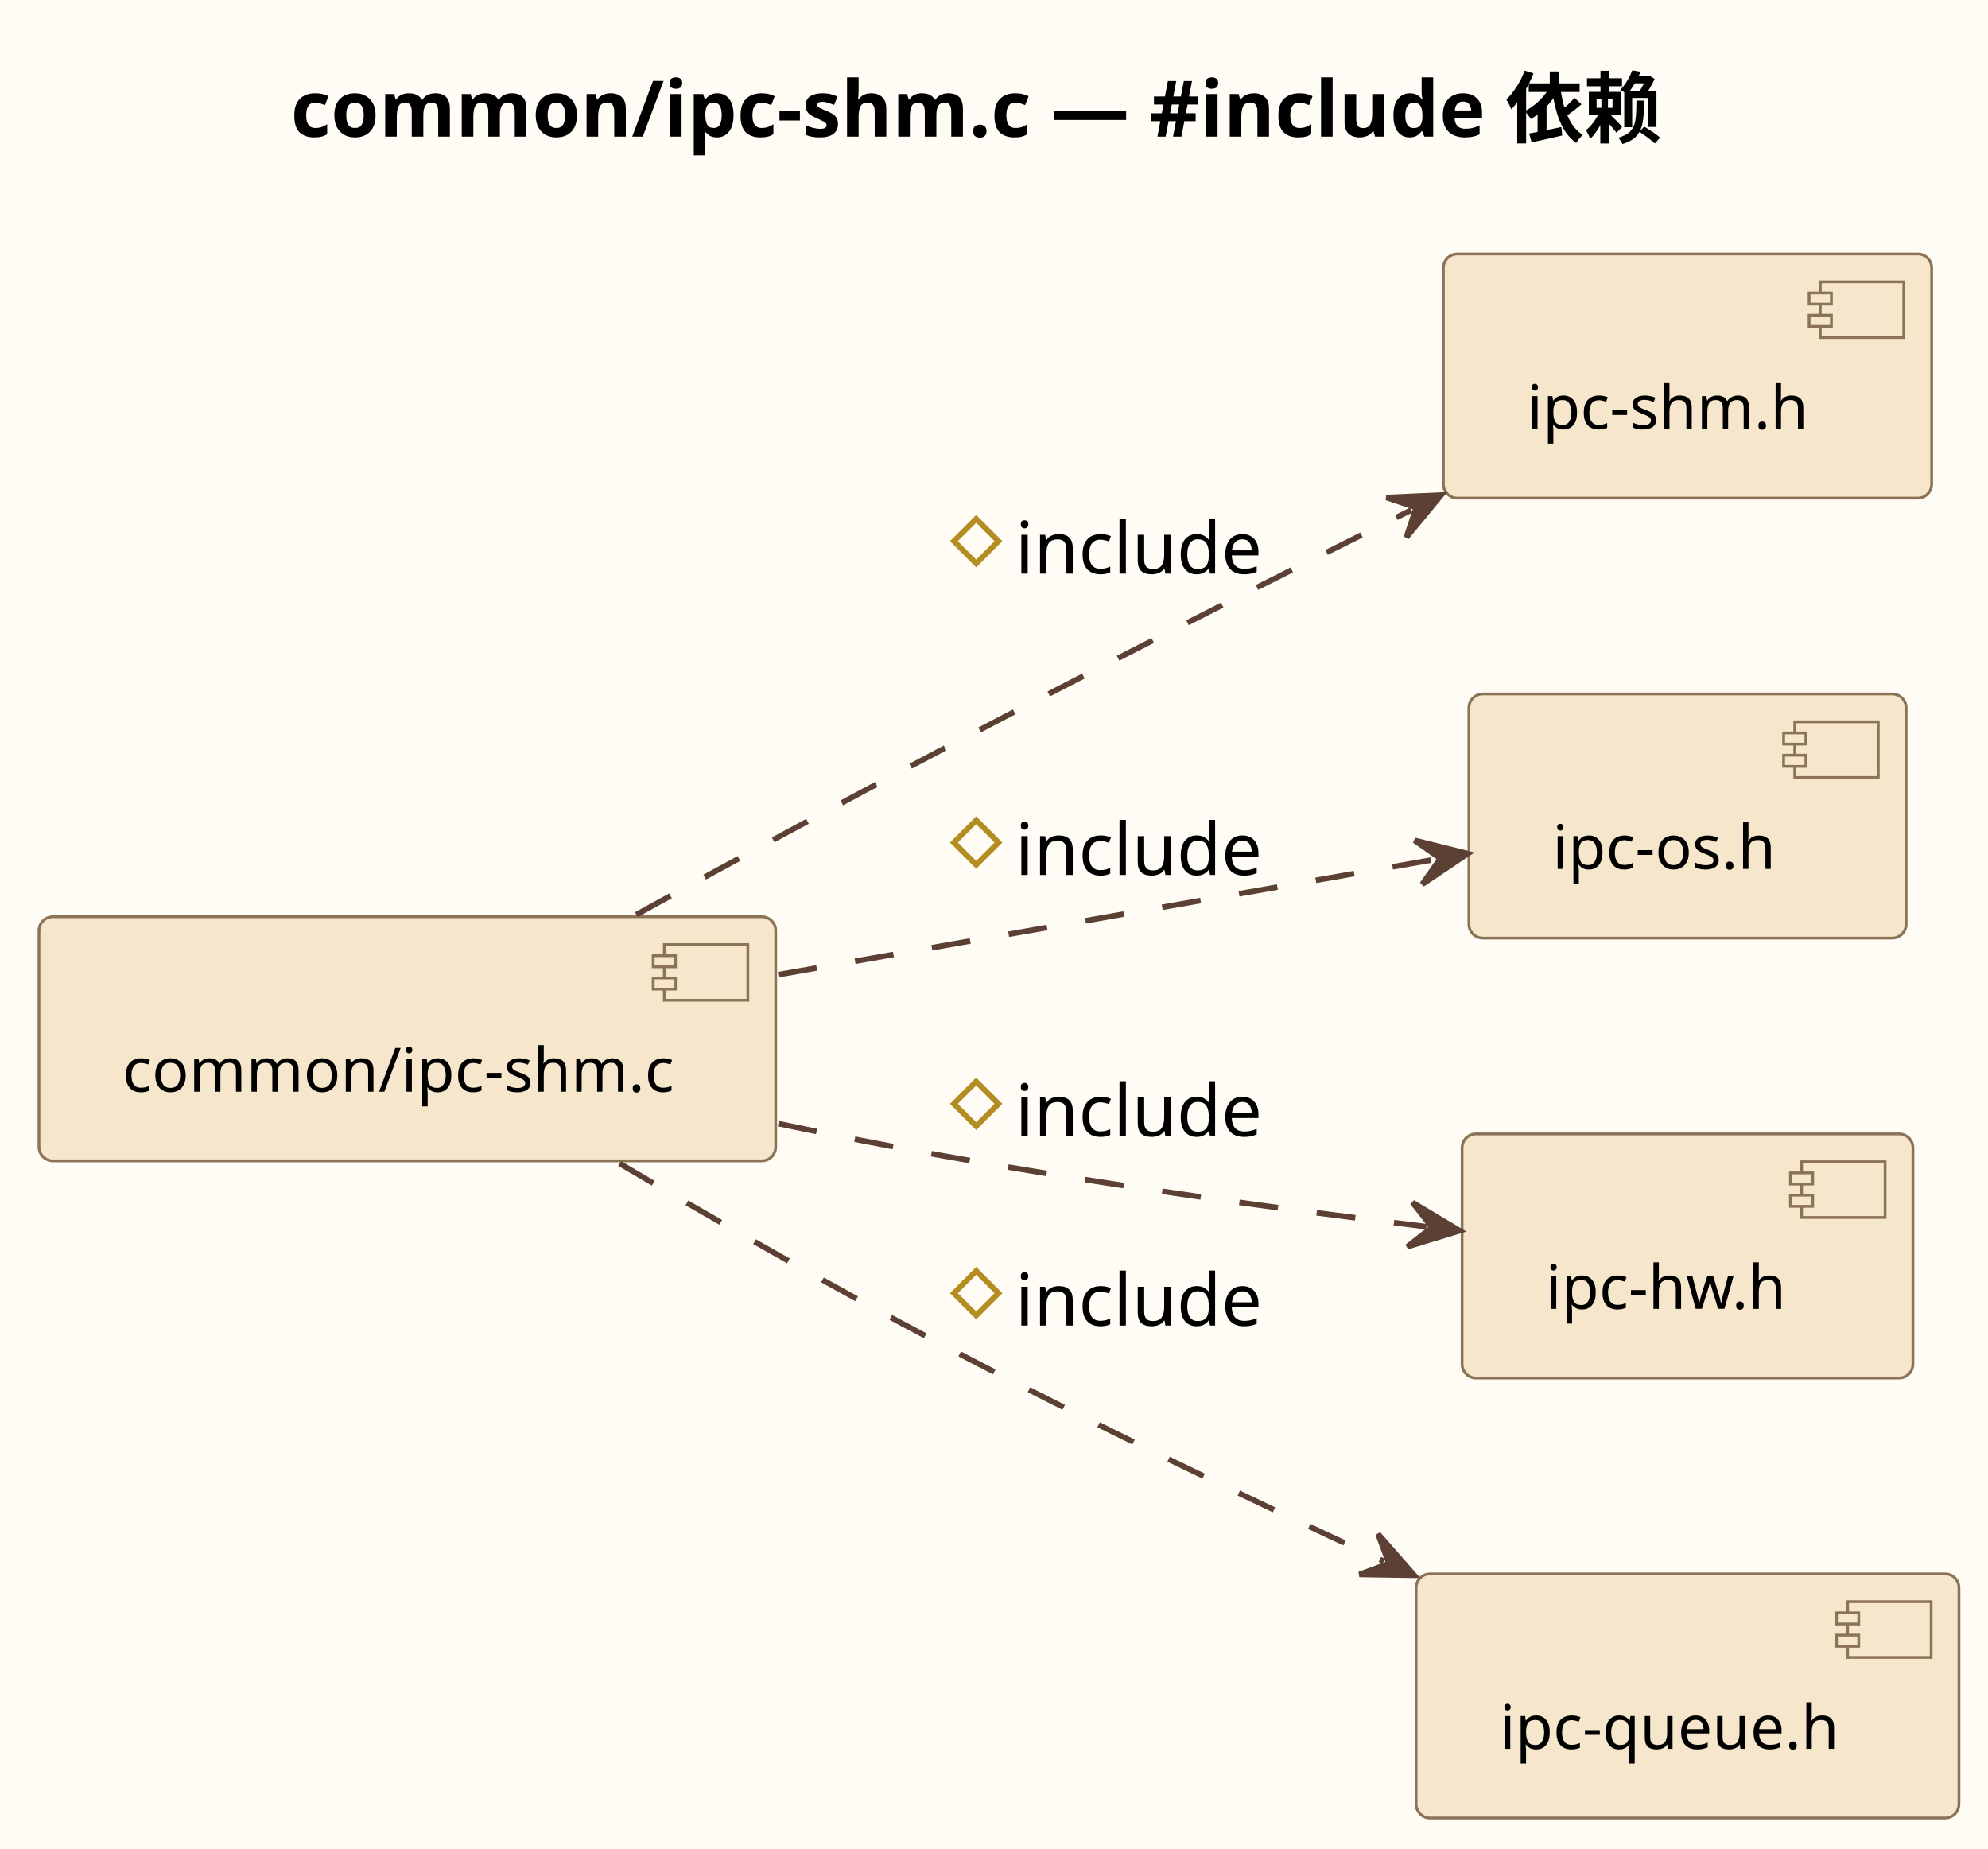
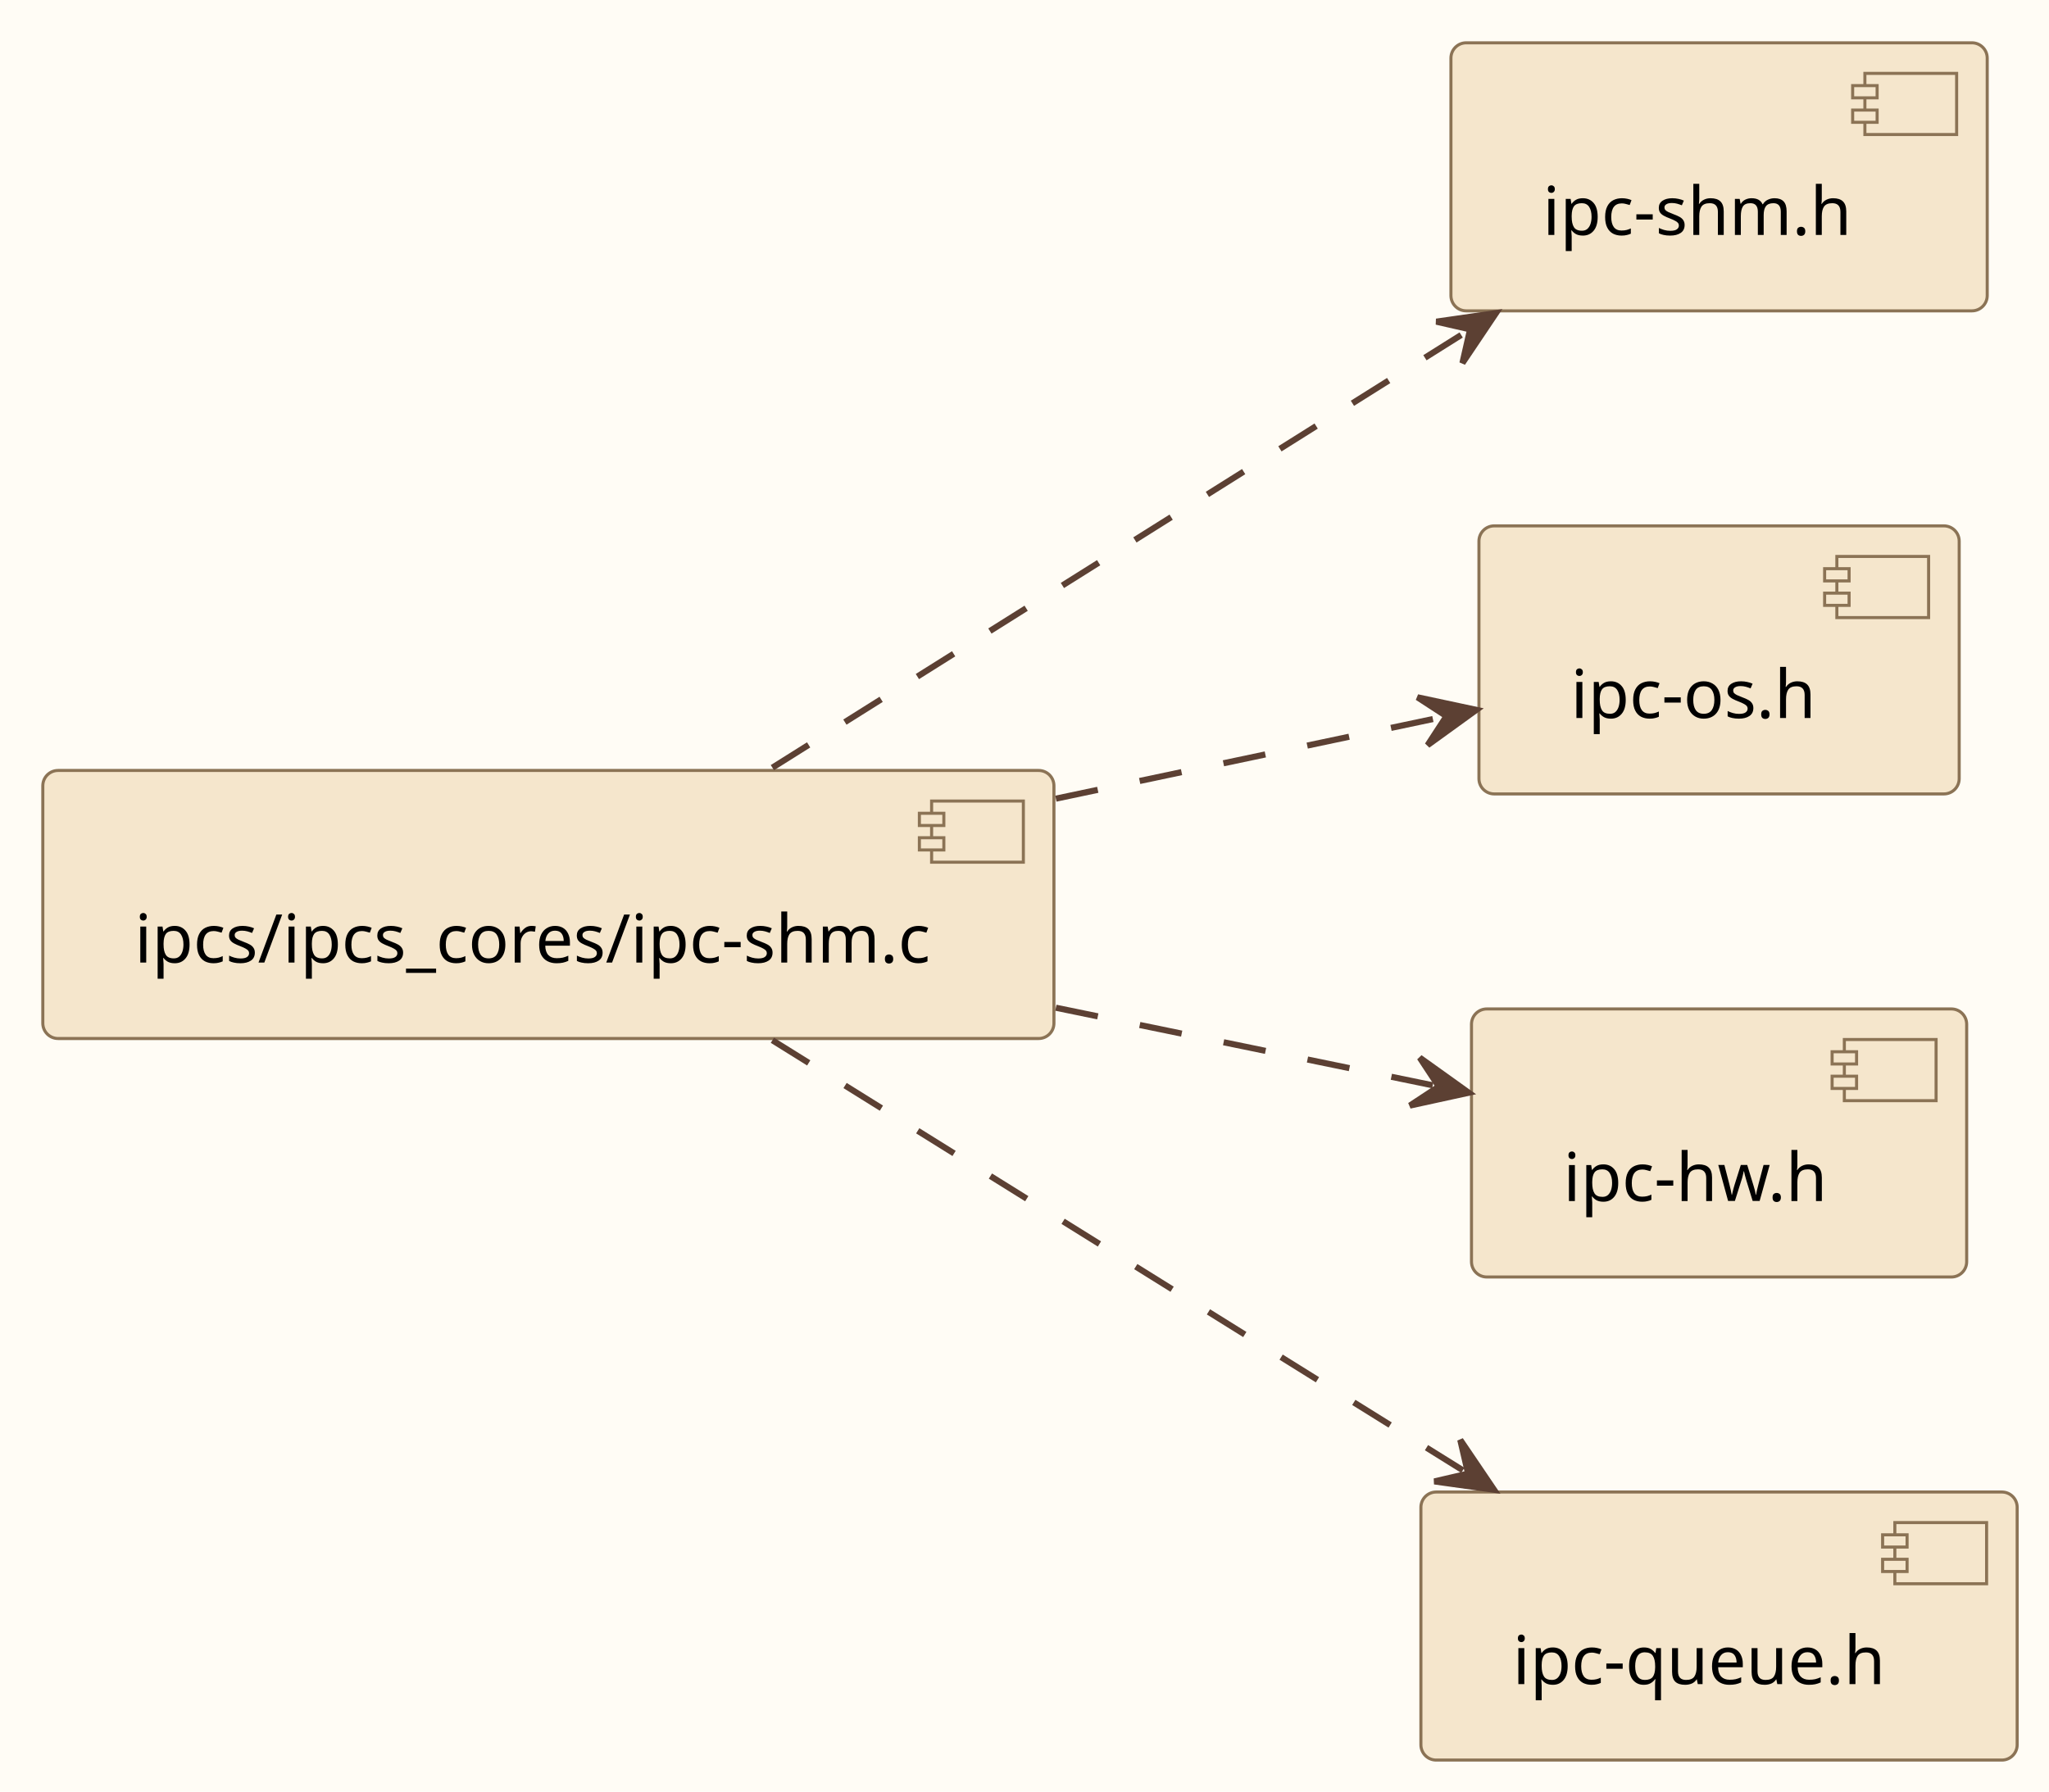
- <svg xmlns="http://www.w3.org/2000/svg" contentStyleType="text/css" data-diagram-type="DESCRIPTION" height="332px" preserveAspectRatio="none" style="width:357px;height:332px;background:#FFFCF5;" version="1.1" viewBox="0 0 357 332" width="357px" zoomAndPan="magnify">
+ <svg xmlns="http://www.w3.org/2000/svg" contentStyleType="text/css" data-diagram-type="DESCRIPTION" height="293px" preserveAspectRatio="none" style="width:335px;height:293px;background:#FFFCF5;" version="1.1" viewBox="0 0 335 293" width="335px" zoomAndPan="magnify">
  <defs />
  <g>
-     <rect fill="#FFFCF5" height="332" style="stroke:none;stroke-width:1;" width="357" x="0" y="0" />
-     <g class="title" data-source-line="17">
-       <text fill="#000000" font-family="sans-serif" font-size="14" font-weight="bold" lengthAdjust="spacing" textLength="239.353" x="52.217" y="24.533">common/ipc-shm.c — #include 依赖</text>
+     <rect fill="#FFFCF5" height="293" style="stroke:none;stroke-width:1;" width="335" x="0" y="0" />
+     <g class="entity" data-qualified-name="SRC" data-source-line="17" id="ent0002">
+       <rect fill="#F5E6CC" height="43.836" rx="2.5" ry="2.5" style="stroke:#8B7355;stroke-width:0.5;" width="165.313" x="7" y="126" />
+       <rect fill="#F5E6CC" height="10" style="stroke:#8B7355;stroke-width:0.5;" width="15" x="152.313" y="131" />
+       <rect fill="#F5E6CC" height="2" style="stroke:#8B7355;stroke-width:0.5;" width="4" x="150.313" y="133" />
+       <rect fill="#F5E6CC" height="2" style="stroke:#8B7355;stroke-width:0.5;" width="4" x="150.313" y="137" />
+       <text fill="#000000" font-family="sans-serif" font-size="11" lengthAdjust="spacing" textLength="125.313" x="22" y="157.419">ipcs/ipcs_cores/ipc-shm.c</text>
    </g>
-     <g class="entity" data-qualified-name="SRC" data-source-line="18" id="ent0002">
-       <rect fill="#F5E6CC" height="43.836" rx="2.5" ry="2.5" style="stroke:#8B7355;stroke-width:0.5;" width="132.297" x="7" y="164.609" />
-       <rect fill="#F5E6CC" height="10" style="stroke:#8B7355;stroke-width:0.5;" width="15" x="119.297" y="169.609" />
-       <rect fill="#F5E6CC" height="2" style="stroke:#8B7355;stroke-width:0.5;" width="4" x="117.297" y="171.609" />
-       <rect fill="#F5E6CC" height="2" style="stroke:#8B7355;stroke-width:0.5;" width="4" x="117.297" y="175.609" />
-       <text fill="#000000" font-family="sans-serif" font-size="11" lengthAdjust="spacing" textLength="92.297" x="22" y="196.028">common/ipc-shm.c</text>
+     <g class="entity" data-qualified-name="H0" data-source-line="18" id="ent0003">
+       <rect fill="#F5E6CC" height="43.836" rx="2.5" ry="2.5" style="stroke:#8B7355;stroke-width:0.5;" width="87.679" x="237.22" y="7" />
+       <rect fill="#F5E6CC" height="10" style="stroke:#8B7355;stroke-width:0.5;" width="15" x="304.899" y="12" />
+       <rect fill="#F5E6CC" height="2" style="stroke:#8B7355;stroke-width:0.5;" width="4" x="302.899" y="14" />
+       <rect fill="#F5E6CC" height="2" style="stroke:#8B7355;stroke-width:0.5;" width="4" x="302.899" y="18" />
+       <text fill="#000000" font-family="sans-serif" font-size="11" lengthAdjust="spacing" textLength="47.679" x="252.22" y="38.419">ipc-shm.h</text>
    </g>
-     <g class="entity" data-qualified-name="H0" data-source-line="19" id="ent0003">
-       <rect fill="#F5E6CC" height="43.836" rx="2.5" ry="2.5" style="stroke:#8B7355;stroke-width:0.5;" width="87.679" x="259.2" y="45.609" />
-       <rect fill="#F5E6CC" height="10" style="stroke:#8B7355;stroke-width:0.5;" width="15" x="326.879" y="50.609" />
-       <rect fill="#F5E6CC" height="2" style="stroke:#8B7355;stroke-width:0.5;" width="4" x="324.879" y="52.609" />
-       <rect fill="#F5E6CC" height="2" style="stroke:#8B7355;stroke-width:0.5;" width="4" x="324.879" y="56.609" />
-       <text fill="#000000" font-family="sans-serif" font-size="11" lengthAdjust="spacing" textLength="47.679" x="274.2" y="77.028">ipc-shm.h</text>
+     <g class="entity" data-qualified-name="H1" data-source-line="19" id="ent0004">
+       <rect fill="#F5E6CC" height="43.836" rx="2.5" ry="2.5" style="stroke:#8B7355;stroke-width:0.5;" width="78.516" x="241.8" y="86" />
+       <rect fill="#F5E6CC" height="10" style="stroke:#8B7355;stroke-width:0.5;" width="15" x="300.316" y="91" />
+       <rect fill="#F5E6CC" height="2" style="stroke:#8B7355;stroke-width:0.5;" width="4" x="298.316" y="93" />
+       <rect fill="#F5E6CC" height="2" style="stroke:#8B7355;stroke-width:0.5;" width="4" x="298.316" y="97" />
+       <text fill="#000000" font-family="sans-serif" font-size="11" lengthAdjust="spacing" textLength="38.516" x="256.8" y="117.419">ipc-os.h</text>
    </g>
-     <g class="entity" data-qualified-name="H1" data-source-line="20" id="ent0004">
-       <rect fill="#F5E6CC" height="43.836" rx="2.5" ry="2.5" style="stroke:#8B7355;stroke-width:0.5;" width="78.516" x="263.78" y="124.609" />
-       <rect fill="#F5E6CC" height="10" style="stroke:#8B7355;stroke-width:0.5;" width="15" x="322.296" y="129.609" />
-       <rect fill="#F5E6CC" height="2" style="stroke:#8B7355;stroke-width:0.5;" width="4" x="320.296" y="131.609" />
-       <rect fill="#F5E6CC" height="2" style="stroke:#8B7355;stroke-width:0.5;" width="4" x="320.296" y="135.609" />
-       <text fill="#000000" font-family="sans-serif" font-size="11" lengthAdjust="spacing" textLength="38.516" x="278.78" y="156.028">ipc-os.h</text>
+     <g class="entity" data-qualified-name="H2" data-source-line="20" id="ent0005">
+       <rect fill="#F5E6CC" height="43.836" rx="2.5" ry="2.5" style="stroke:#8B7355;stroke-width:0.5;" width="80.96" x="240.58" y="165" />
+       <rect fill="#F5E6CC" height="10" style="stroke:#8B7355;stroke-width:0.5;" width="15" x="301.54" y="170" />
+       <rect fill="#F5E6CC" height="2" style="stroke:#8B7355;stroke-width:0.5;" width="4" x="299.54" y="172" />
+       <rect fill="#F5E6CC" height="2" style="stroke:#8B7355;stroke-width:0.5;" width="4" x="299.54" y="176" />
+       <text fill="#000000" font-family="sans-serif" font-size="11" lengthAdjust="spacing" textLength="40.96" x="255.58" y="196.419">ipc-hw.h</text>
    </g>
-     <g class="entity" data-qualified-name="H2" data-source-line="21" id="ent0005">
-       <rect fill="#F5E6CC" height="43.836" rx="2.5" ry="2.5" style="stroke:#8B7355;stroke-width:0.5;" width="80.96" x="262.56" y="203.609" />
-       <rect fill="#F5E6CC" height="10" style="stroke:#8B7355;stroke-width:0.5;" width="15" x="323.52" y="208.609" />
-       <rect fill="#F5E6CC" height="2" style="stroke:#8B7355;stroke-width:0.5;" width="4" x="321.52" y="210.609" />
-       <rect fill="#F5E6CC" height="2" style="stroke:#8B7355;stroke-width:0.5;" width="4" x="321.52" y="214.609" />
-       <text fill="#000000" font-family="sans-serif" font-size="11" lengthAdjust="spacing" textLength="40.96" x="277.56" y="235.028">ipc-hw.h</text>
+     <g class="entity" data-qualified-name="H3" data-source-line="21" id="ent0006">
+       <rect fill="#F5E6CC" height="43.836" rx="2.5" ry="2.5" style="stroke:#8B7355;stroke-width:0.5;" width="97.487" x="232.31" y="244" />
+       <rect fill="#F5E6CC" height="10" style="stroke:#8B7355;stroke-width:0.5;" width="15" x="309.797" y="249" />
+       <rect fill="#F5E6CC" height="2" style="stroke:#8B7355;stroke-width:0.5;" width="4" x="307.797" y="251" />
+       <rect fill="#F5E6CC" height="2" style="stroke:#8B7355;stroke-width:0.5;" width="4" x="307.797" y="255" />
+       <text fill="#000000" font-family="sans-serif" font-size="11" lengthAdjust="spacing" textLength="57.487" x="247.31" y="275.419">ipc-queue.h</text>
    </g>
-     <g class="entity" data-qualified-name="H3" data-source-line="22" id="ent0006">
-       <rect fill="#F5E6CC" height="43.836" rx="2.5" ry="2.5" style="stroke:#8B7355;stroke-width:0.5;" width="97.487" x="254.3" y="282.609" />
-       <rect fill="#F5E6CC" height="10" style="stroke:#8B7355;stroke-width:0.5;" width="15" x="331.787" y="287.609" />
-       <rect fill="#F5E6CC" height="2" style="stroke:#8B7355;stroke-width:0.5;" width="4" x="329.787" y="289.609" />
-       <rect fill="#F5E6CC" height="2" style="stroke:#8B7355;stroke-width:0.5;" width="4" x="329.787" y="293.609" />
-       <text fill="#000000" font-family="sans-serif" font-size="11" lengthAdjust="spacing" textLength="57.487" x="269.3" y="314.028">ipc-queue.h</text>
+     <g class="link" data-entity-1="ent0002" data-entity-2="ent0003" data-link-type="dependency" data-source-line="22" id="lnk7">
+       <path d="M126.28,125.54 C160.14,104.26 205.7,75.643 239.51,54.393" fill="none" id="SRC-to-H0" style="stroke:#5C4033;stroke-width:1;stroke-dasharray:7,7;" />
+       <polygon fill="#5C4033" points="244.59,51.2,234.841,52.603,240.357,53.861,239.099,59.376,244.59,51.2" style="stroke:#5C4033;stroke-width:1;" />
    </g>
-     <g class="link" data-entity-1="ent0002" data-entity-2="ent0003" data-link-type="dependency" data-source-line="23" id="lnk7">
-       <path d="M114.27,164.229 C131.19,154.919 151.13,144.079 169.3,134.529 C199,118.919 227.401,104.568 253.441,91.578" fill="none" id="SRC-to-H0" style="stroke:#5C4033;stroke-width:1;stroke-dasharray:7,7;" />
-       <polygon fill="#5C4033" points="258.81,88.899,248.971,89.338,254.336,91.131,252.542,96.496,258.81,88.899" style="stroke:#5C4033;stroke-width:1;" />
-       <g data-visibility-modifier="PROTECTED_METHOD">
-         <polygon fill="none" points="175.3,93.175,179.3,97.175,175.3,101.175,171.3,97.175" style="stroke:#B38D22;stroke-width:1;" />
-       </g>
-       <text fill="#000000" font-family="sans-serif" font-size="13" lengthAdjust="spacing" textLength="41.196" x="182.3" y="102.995">include</text>
+     <g class="link" data-entity-1="ent0002" data-entity-2="ent0004" data-link-type="dependency" data-source-line="23" id="lnk8">
+       <path d="M172.63,130.61 C196.52,125.56 215.649,121.519 235.509,117.329" fill="none" id="SRC-to-H1" style="stroke:#5C4033;stroke-width:1;stroke-dasharray:7,7;" />
+       <polygon fill="#5C4033" points="241.38,116.09,231.748,114.034,236.488,117.122,233.4,121.862,241.38,116.09" style="stroke:#5C4033;stroke-width:1;" />
    </g>
-     <g class="link" data-entity-1="ent0002" data-entity-2="ent0004" data-link-type="dependency" data-source-line="24" id="lnk8">
-       <path d="M139.76,175.019 C179.86,167.979 223.861,160.258 257.671,154.318" fill="none" id="SRC-to-H1" style="stroke:#5C4033;stroke-width:1;stroke-dasharray:7,7;" />
-       <polygon fill="#5C4033" points="263.58,153.279,254.024,150.897,258.655,154.145,255.408,158.776,263.58,153.279" style="stroke:#5C4033;stroke-width:1;" />
-       <g data-visibility-modifier="PROTECTED_METHOD">
-         <polygon fill="none" points="175.3,147.285,179.3,151.285,175.3,155.285,171.3,151.285" style="stroke:#B38D22;stroke-width:1;" />
-       </g>
-       <text fill="#000000" font-family="sans-serif" font-size="13" lengthAdjust="spacing" textLength="41.196" x="182.3" y="157.105">include</text>
+     <g class="link" data-entity-1="ent0002" data-entity-2="ent0005" data-link-type="dependency" data-source-line="24" id="lnk9">
+       <path d="M172.63,164.8 C196.02,169.62 214.593,173.439 234.253,177.489" fill="none" id="SRC-to-H2" style="stroke:#5C4033;stroke-width:1;stroke-dasharray:7,7;" />
+       <polygon fill="#5C4033" points="240.13,178.7,232.122,172.966,235.233,177.691,230.508,180.802,240.13,178.7" style="stroke:#5C4033;stroke-width:1;" />
    </g>
-     <g class="link" data-entity-1="ent0002" data-entity-2="ent0005" data-link-type="dependency" data-source-line="25" id="lnk9">
-       <path d="M139.78,201.759 C149.65,203.829 159.72,205.829 169.3,207.529 C200.32,213.049 229.734,217.044 256.164,220.264" fill="none" id="SRC-to-H2" style="stroke:#5C4033;stroke-width:1;stroke-dasharray:7,7;" />
-       <polygon fill="#5C4033" points="262.12,220.989,253.67,215.93,257.157,220.385,252.702,223.872,262.12,220.989" style="stroke:#5C4033;stroke-width:1;" />
-       <g data-visibility-modifier="PROTECTED_METHOD">
-         <polygon fill="none" points="175.3,194.205,179.3,198.205,175.3,202.205,171.3,198.205" style="stroke:#B38D22;stroke-width:1;" />
-       </g>
-       <text fill="#000000" font-family="sans-serif" font-size="13" lengthAdjust="spacing" textLength="41.196" x="182.3" y="204.024">include</text>
-     </g>
-     <g class="link" data-entity-1="ent0002" data-entity-2="ent0006" data-link-type="dependency" data-source-line="26" id="lnk10">
-       <path d="M111.27,208.919 C128.7,219.189 149.87,231.329 169.3,241.529 C196.96,256.059 223.104,268.591 248.514,280.341" fill="none" id="SRC-to-H3" style="stroke:#5C4033;stroke-width:1;stroke-dasharray:7,7;" />
-       <polygon fill="#5C4033" points="253.96,282.859,247.47,275.451,249.422,280.761,244.112,282.713,253.96,282.859" style="stroke:#5C4033;stroke-width:1;" />
-       <g data-visibility-modifier="PROTECTED_METHOD">
-         <polygon fill="none" points="175.3,228.205,179.3,232.205,175.3,236.205,171.3,232.205" style="stroke:#B38D22;stroke-width:1;" />
-       </g>
-       <text fill="#000000" font-family="sans-serif" font-size="13" lengthAdjust="spacing" textLength="41.196" x="182.3" y="238.024">include</text>
+     <g class="link" data-entity-1="ent0002" data-entity-2="ent0006" data-link-type="dependency" data-source-line="25" id="lnk10">
+       <path d="M126.28,170.12 C160.04,191.15 205.368,219.387 239.178,240.457" fill="none" id="SRC-to-H3" style="stroke:#5C4033;stroke-width:1;stroke-dasharray:7,7;" />
+       <polygon fill="#5C4033" points="244.27,243.63,238.747,235.475,240.027,240.986,234.516,242.265,244.27,243.63" style="stroke:#5C4033;stroke-width:1;" />
    </g>
  </g>
</svg>
